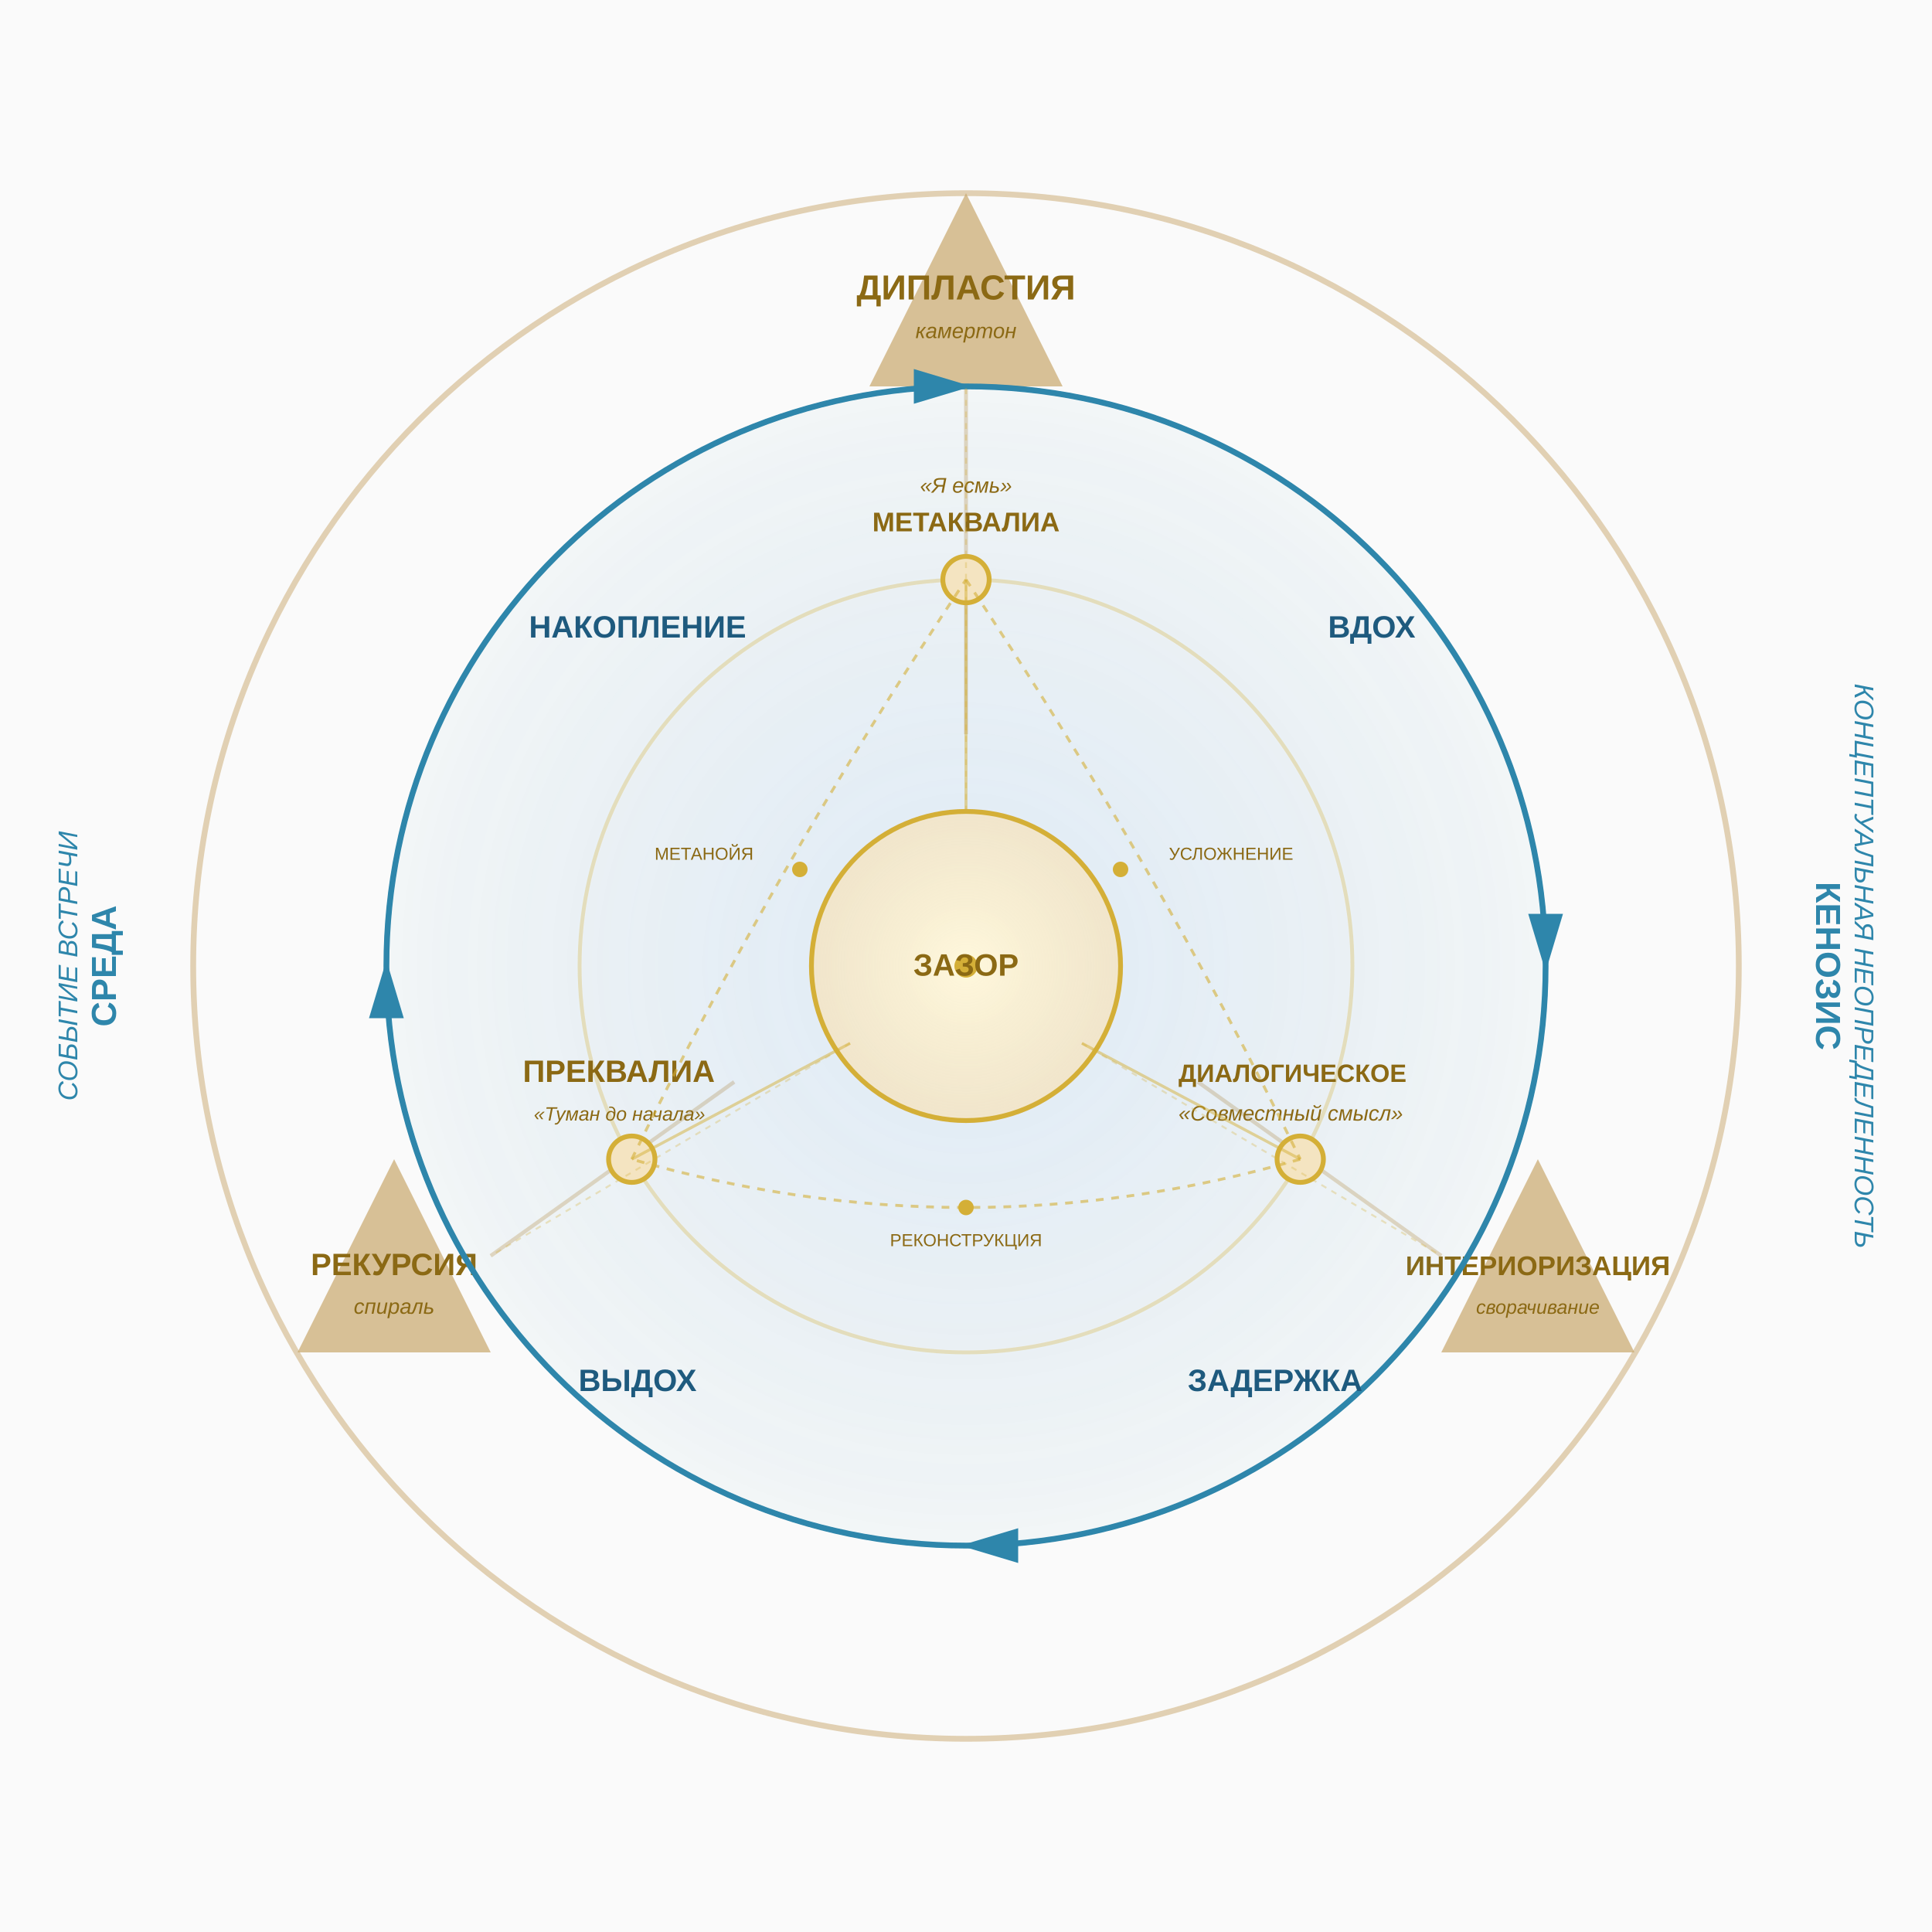
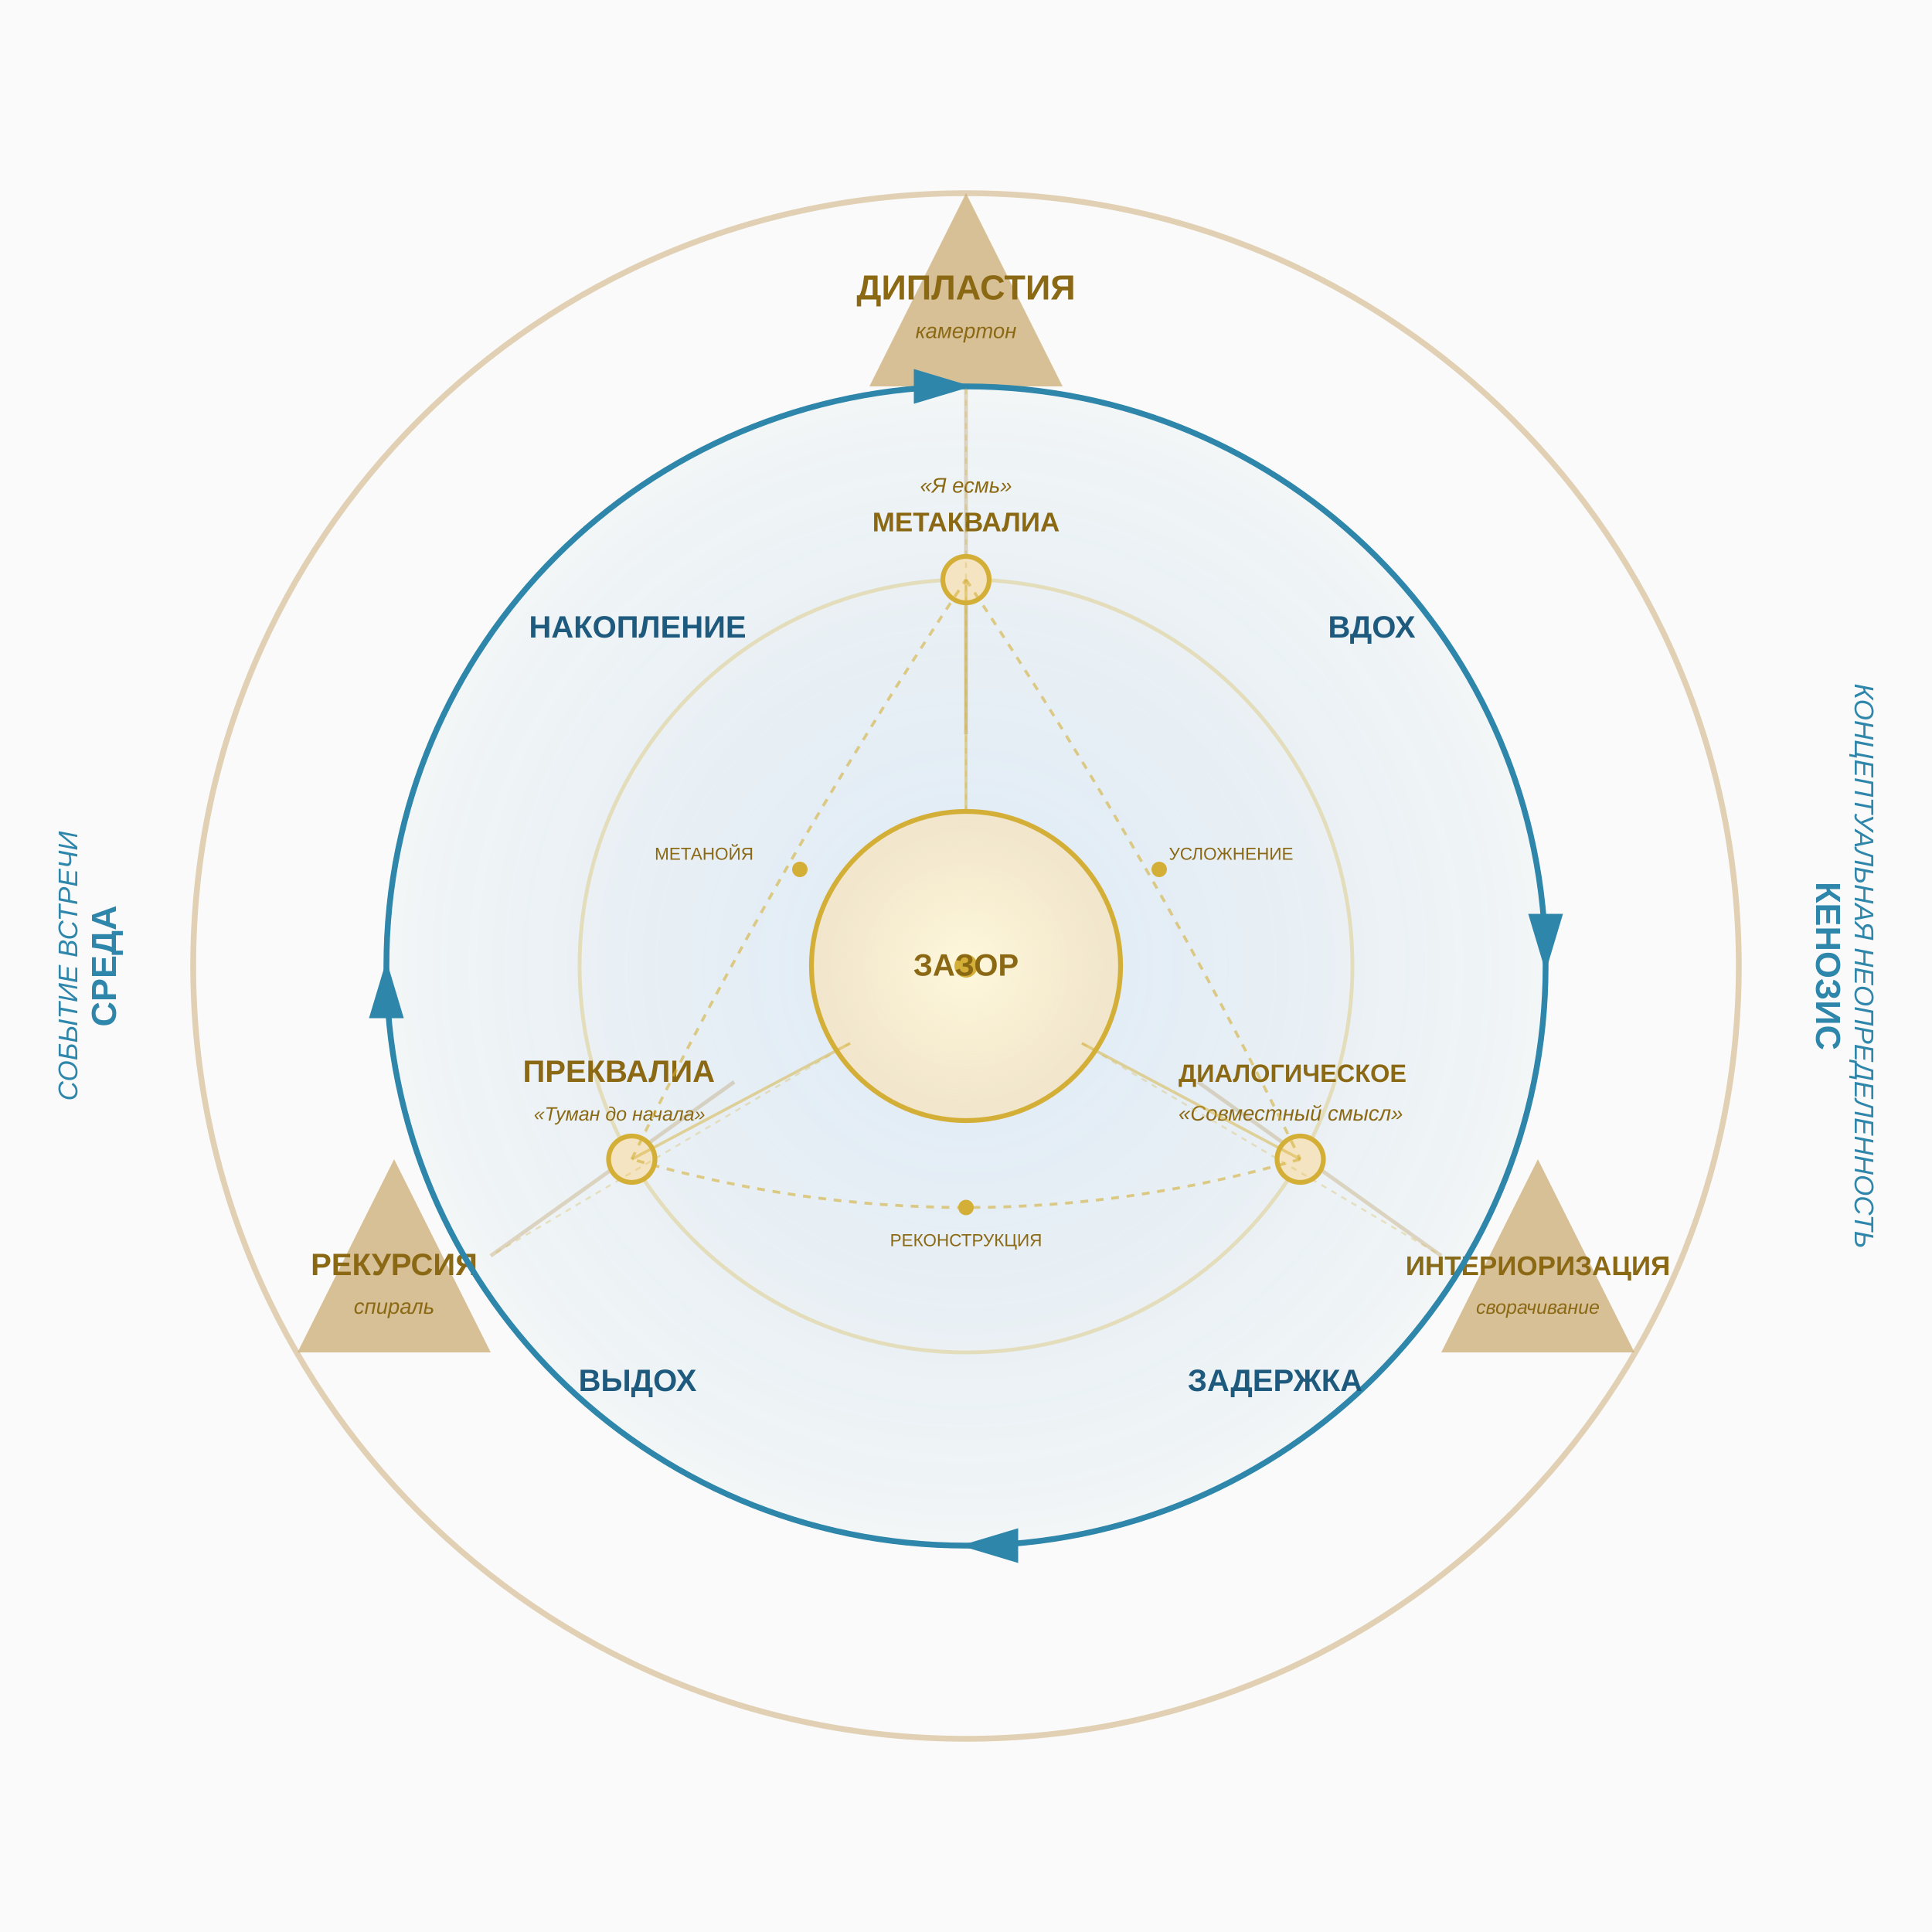
<svg xmlns="http://www.w3.org/2000/svg" viewBox="0 0 1000 1000" width="1000" height="1000">
  <defs>
    <radialGradient id="centerGlow" cx="50%" cy="50%" r="50%">
      <stop offset="0%" style="stop-color:#FFF8DC;stop-opacity:1" />
      <stop offset="100%" style="stop-color:#F4E4C1;stop-opacity:0.8" />
    </radialGradient>
    <radialGradient id="cycleGlow" cx="50%" cy="50%" r="50%">
      <stop offset="0%" style="stop-color:#4A90E2;stop-opacity:0.2" />
      <stop offset="100%" style="stop-color:#2E86AB;stop-opacity:0.05" />
    </radialGradient>
    <marker id="arrowhead" markerWidth="10" markerHeight="10" refX="9" refY="3" orient="auto">
      <polygon points="0 0, 10 3, 0 6" fill="#2E86AB" />
    </marker>
  </defs>
  <rect width="1000" height="1000" fill="#FAFAFA" />
  <circle cx="500" cy="500" r="400" fill="none" stroke="#C8A66B" stroke-width="3" opacity="0.5" />
  <g id="diplostia">
    <path d="M 500 100 L 450 200 L 550 200 Z" fill="#C8A66B" opacity="0.7" />
    <text x="500" y="155" text-anchor="middle" font-family="Arial, sans-serif" font-size="18" font-weight="bold" fill="#8B6914">ДИПЛАСТИЯ</text>
    <text x="500" y="175" text-anchor="middle" font-family="Arial, sans-serif" font-size="11" fill="#8B6914" font-style="italic">камертон</text>
    <line x1="500" y1="200" x2="500" y2="380" stroke="#C8A66B" stroke-width="2" opacity="0.4" />
  </g>
  <g id="interiorization">
    <path d="M 846 700 L 746 700 L 796 600 Z" fill="#C8A66B" opacity="0.7" />
    <text x="796" y="660" text-anchor="middle" font-family="Arial, sans-serif" font-size="14" font-weight="bold" fill="#8B6914">ИНТЕРИОРИЗАЦИЯ</text>
    <text x="796" y="680" text-anchor="middle" font-family="Arial, sans-serif" font-size="10" fill="#8B6914" font-style="italic">сворачивание</text>
    <line x1="746" y1="650" x2="620" y2="560" stroke="#C8A66B" stroke-width="2" opacity="0.4" />
  </g>
  <g id="recursion">
    <path d="M 154 700 L 254 700 L 204 600 Z" fill="#C8A66B" opacity="0.7" />
    <text x="204" y="660" text-anchor="middle" font-family="Arial, sans-serif" font-size="16" font-weight="bold" fill="#8B6914">РЕКУРСИЯ</text>
    <text x="204" y="680" text-anchor="middle" font-family="Arial, sans-serif" font-size="11" fill="#8B6914" font-style="italic">спираль</text>
    <line x1="254" y1="650" x2="380" y2="560" stroke="#C8A66B" stroke-width="2" opacity="0.4" />
  </g>
  <circle cx="500" cy="500" r="300" fill="url(#cycleGlow)" stroke="#2E86AB" stroke-width="2.5" opacity="0.8" />
  <g id="inhale">
    <path d="M 500 200 A 300 300 0 0 1 800 500" fill="none" stroke="#2E86AB" stroke-width="3" marker-end="url(#arrowhead)" />
    <text x="710" y="330" text-anchor="middle" font-family="Arial, sans-serif" font-size="16" font-weight="bold" fill="#1E5A7E">ВДОХ</text>
  </g>
  <g id="delay">
    <path d="M 800 500 A 300 300 0 0 1 500 800" fill="none" stroke="#2E86AB" stroke-width="3" marker-end="url(#arrowhead)" />
    <text x="660" y="720" text-anchor="middle" font-family="Arial, sans-serif" font-size="16" font-weight="bold" fill="#1E5A7E">ЗАДЕРЖКА</text>
  </g>
  <g id="exhale">
    <path d="M 500 800 A 300 300 0 0 1 200 500" fill="none" stroke="#2E86AB" stroke-width="3" marker-end="url(#arrowhead)" />
    <text x="330" y="720" text-anchor="middle" font-family="Arial, sans-serif" font-size="16" font-weight="bold" fill="#1E5A7E">ВЫДОХ</text>
  </g>
  <g id="accumulate">
    <path d="M 200 500 A 300 300 0 0 1 500 200" fill="none" stroke="#2E86AB" stroke-width="3" marker-end="url(#arrowhead)" />
    <text x="330" y="330" text-anchor="middle" font-family="Arial, sans-serif" font-size="16" font-weight="bold" fill="#1E5A7E">НАКОПЛЕНИЕ</text>
  </g>
  <circle cx="500" cy="500" r="200" fill="none" stroke="#D4AF37" stroke-width="2" opacity="0.3" />
  <g id="metaqualia">
    <circle cx="500" cy="300" r="12" fill="#F4E4C1" stroke="#D4AF37" stroke-width="2.5" />
    <text x="500" y="275" text-anchor="middle" font-family="Arial, sans-serif" font-size="14" font-weight="bold" fill="#8B6914">МЕТАКВАЛИА</text>
    <text x="500" y="255" text-anchor="middle" font-family="Arial, sans-serif" font-size="11" fill="#8B6914" font-style="italic">«Я есмь»</text>
  </g>
  <g id="dialogical">
    <circle cx="673" cy="600" r="12" fill="#F4E4C1" stroke="#D4AF37" stroke-width="2.5" />
    <text x="610" y="560" text-anchor="start" font-family="Arial, sans-serif" font-size="13" font-weight="bold" fill="#8B6914">ДИАЛОГИЧЕСКОЕ</text>
    <text x="610" y="580" text-anchor="start" font-family="Arial, sans-serif" font-size="11" fill="#8B6914" font-style="italic">«Совместный смысл»</text>
  </g>
  <g id="prequalia">
    <circle cx="327" cy="600" r="12" fill="#F4E4C1" stroke="#D4AF37" stroke-width="2.5" />
    <text x="370" y="560" text-anchor="end" font-family="Arial, sans-serif" font-size="16" font-weight="bold" fill="#8B6914">ПРЕКВАЛИА</text>
    <text x="365" y="580" text-anchor="end" font-family="Arial, sans-serif" font-size="10" fill="#8B6914" font-style="italic">«Туман до начала»</text>
  </g>
  <path d="M 500 300 Q 600 450 673 600" fill="none" stroke="#D4AF37" stroke-width="1.5" stroke-dasharray="4,4" opacity="0.6" />
  <path d="M 673 600 Q 500 650 327 600" fill="none" stroke="#D4AF37" stroke-width="1.5" stroke-dasharray="4,4" opacity="0.6" />
  <path d="M 327 600 Q 400 450 500 300" fill="none" stroke="#D4AF37" stroke-width="1.5" stroke-dasharray="4,4" opacity="0.6" />
-   <circle cx="580" cy="450" r="4" fill="#D4AF37" />
+   <circle cx="600" cy="450" r="4" fill="#D4AF37" />
  <text x="605" y="445" font-family="Arial, sans-serif" font-size="9" fill="#8B6914">УСЛОЖНЕНИЕ</text>
  <circle cx="500" cy="625" r="4" fill="#D4AF37" />
  <text x="500" y="645" text-anchor="middle" font-family="Arial, sans-serif" font-size="9" fill="#8B6914">РЕКОНСТРУКЦИЯ</text>
  <circle cx="414" cy="450" r="4" fill="#D4AF37" />
  <text x="390" y="445" text-anchor="end" font-family="Arial, sans-serif" font-size="9" fill="#8B6914">МЕТАНОЙЯ</text>
  <circle cx="500" cy="500" r="80" fill="url(#centerGlow)" stroke="#D4AF37" stroke-width="2.5" />
  <circle cx="500" cy="500" r="6" fill="#D4AF37" />
  <text x="500" y="505" text-anchor="middle" font-family="Arial, sans-serif" font-size="16" font-weight="bold" fill="#8B6914">ЗАЗОР</text>
  <line x1="500" y1="420" x2="500" y2="200" stroke="#D4AF37" stroke-width="1" opacity="0.3" stroke-dasharray="3,3" />
  <line x1="560" y1="540" x2="746" y2="650" stroke="#D4AF37" stroke-width="1" opacity="0.3" stroke-dasharray="3,3" />
  <line x1="440" y1="540" x2="254" y2="650" stroke="#D4AF37" stroke-width="1" opacity="0.3" stroke-dasharray="3,3" />
  <line x1="500" y1="420" x2="500" y2="300" stroke="#D4AF37" stroke-width="1.5" opacity="0.5" />
  <line x1="560" y1="540" x2="673" y2="600" stroke="#D4AF37" stroke-width="1.5" opacity="0.5" />
  <line x1="440" y1="540" x2="327" y2="600" stroke="#D4AF37" stroke-width="1.5" opacity="0.5" />
  <text x="940" y="500" text-anchor="middle" font-family="Arial, sans-serif" font-size="18" font-weight="bold" fill="#2E86AB" transform="rotate(90 940 500)">КЕНОЗИС</text>
  <text x="960" y="500" text-anchor="middle" font-family="Arial, sans-serif" font-size="14" fill="#2E86AB" font-style="italic" transform="rotate(90 960 500)">КОНЦЕПТУАЛЬНАЯ НЕОПРЕДЕЛЕННОСТЬ</text>
  <text x="60" y="500" text-anchor="middle" font-family="Arial, sans-serif" font-size="18" font-weight="bold" fill="#2E86AB" transform="rotate(-90 60 500)">СРЕДА</text>
  <text x="40" y="500" text-anchor="middle" font-family="Arial, sans-serif" font-size="14" fill="#2E86AB" font-style="italic" transform="rotate(-90 40 500)">СОБЫТИЕ ВСТРЕЧИ</text>
</svg>
